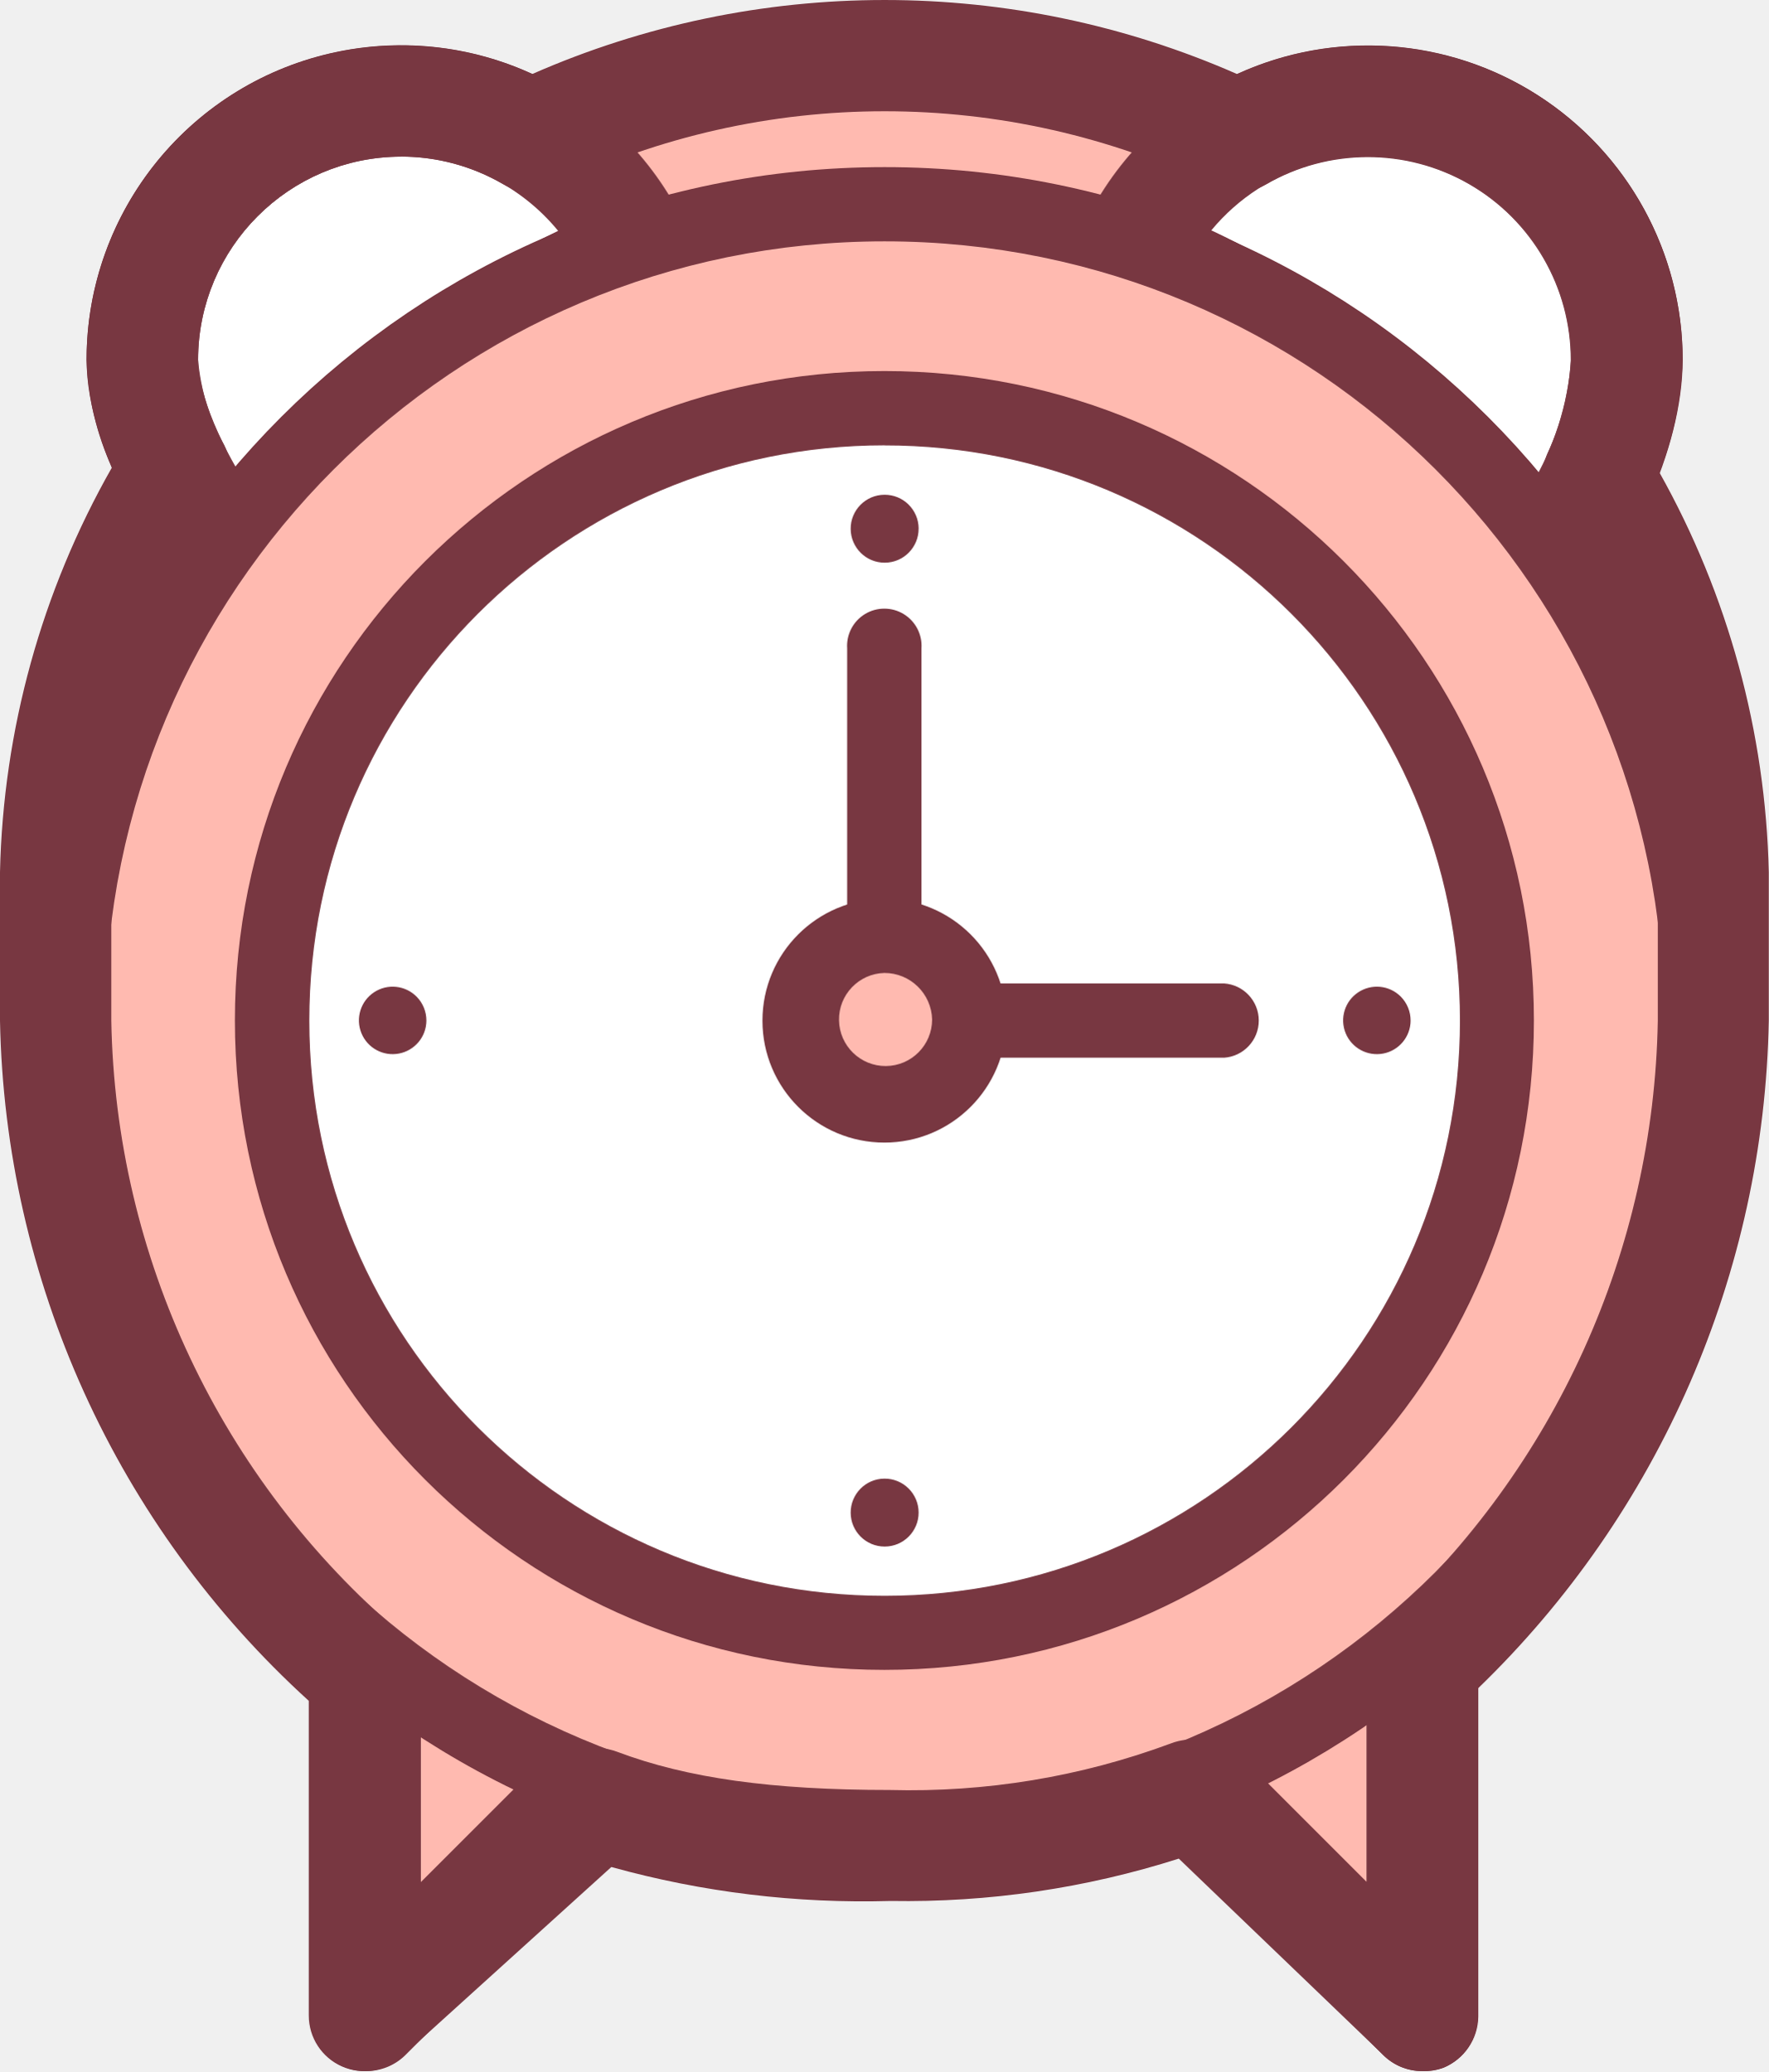
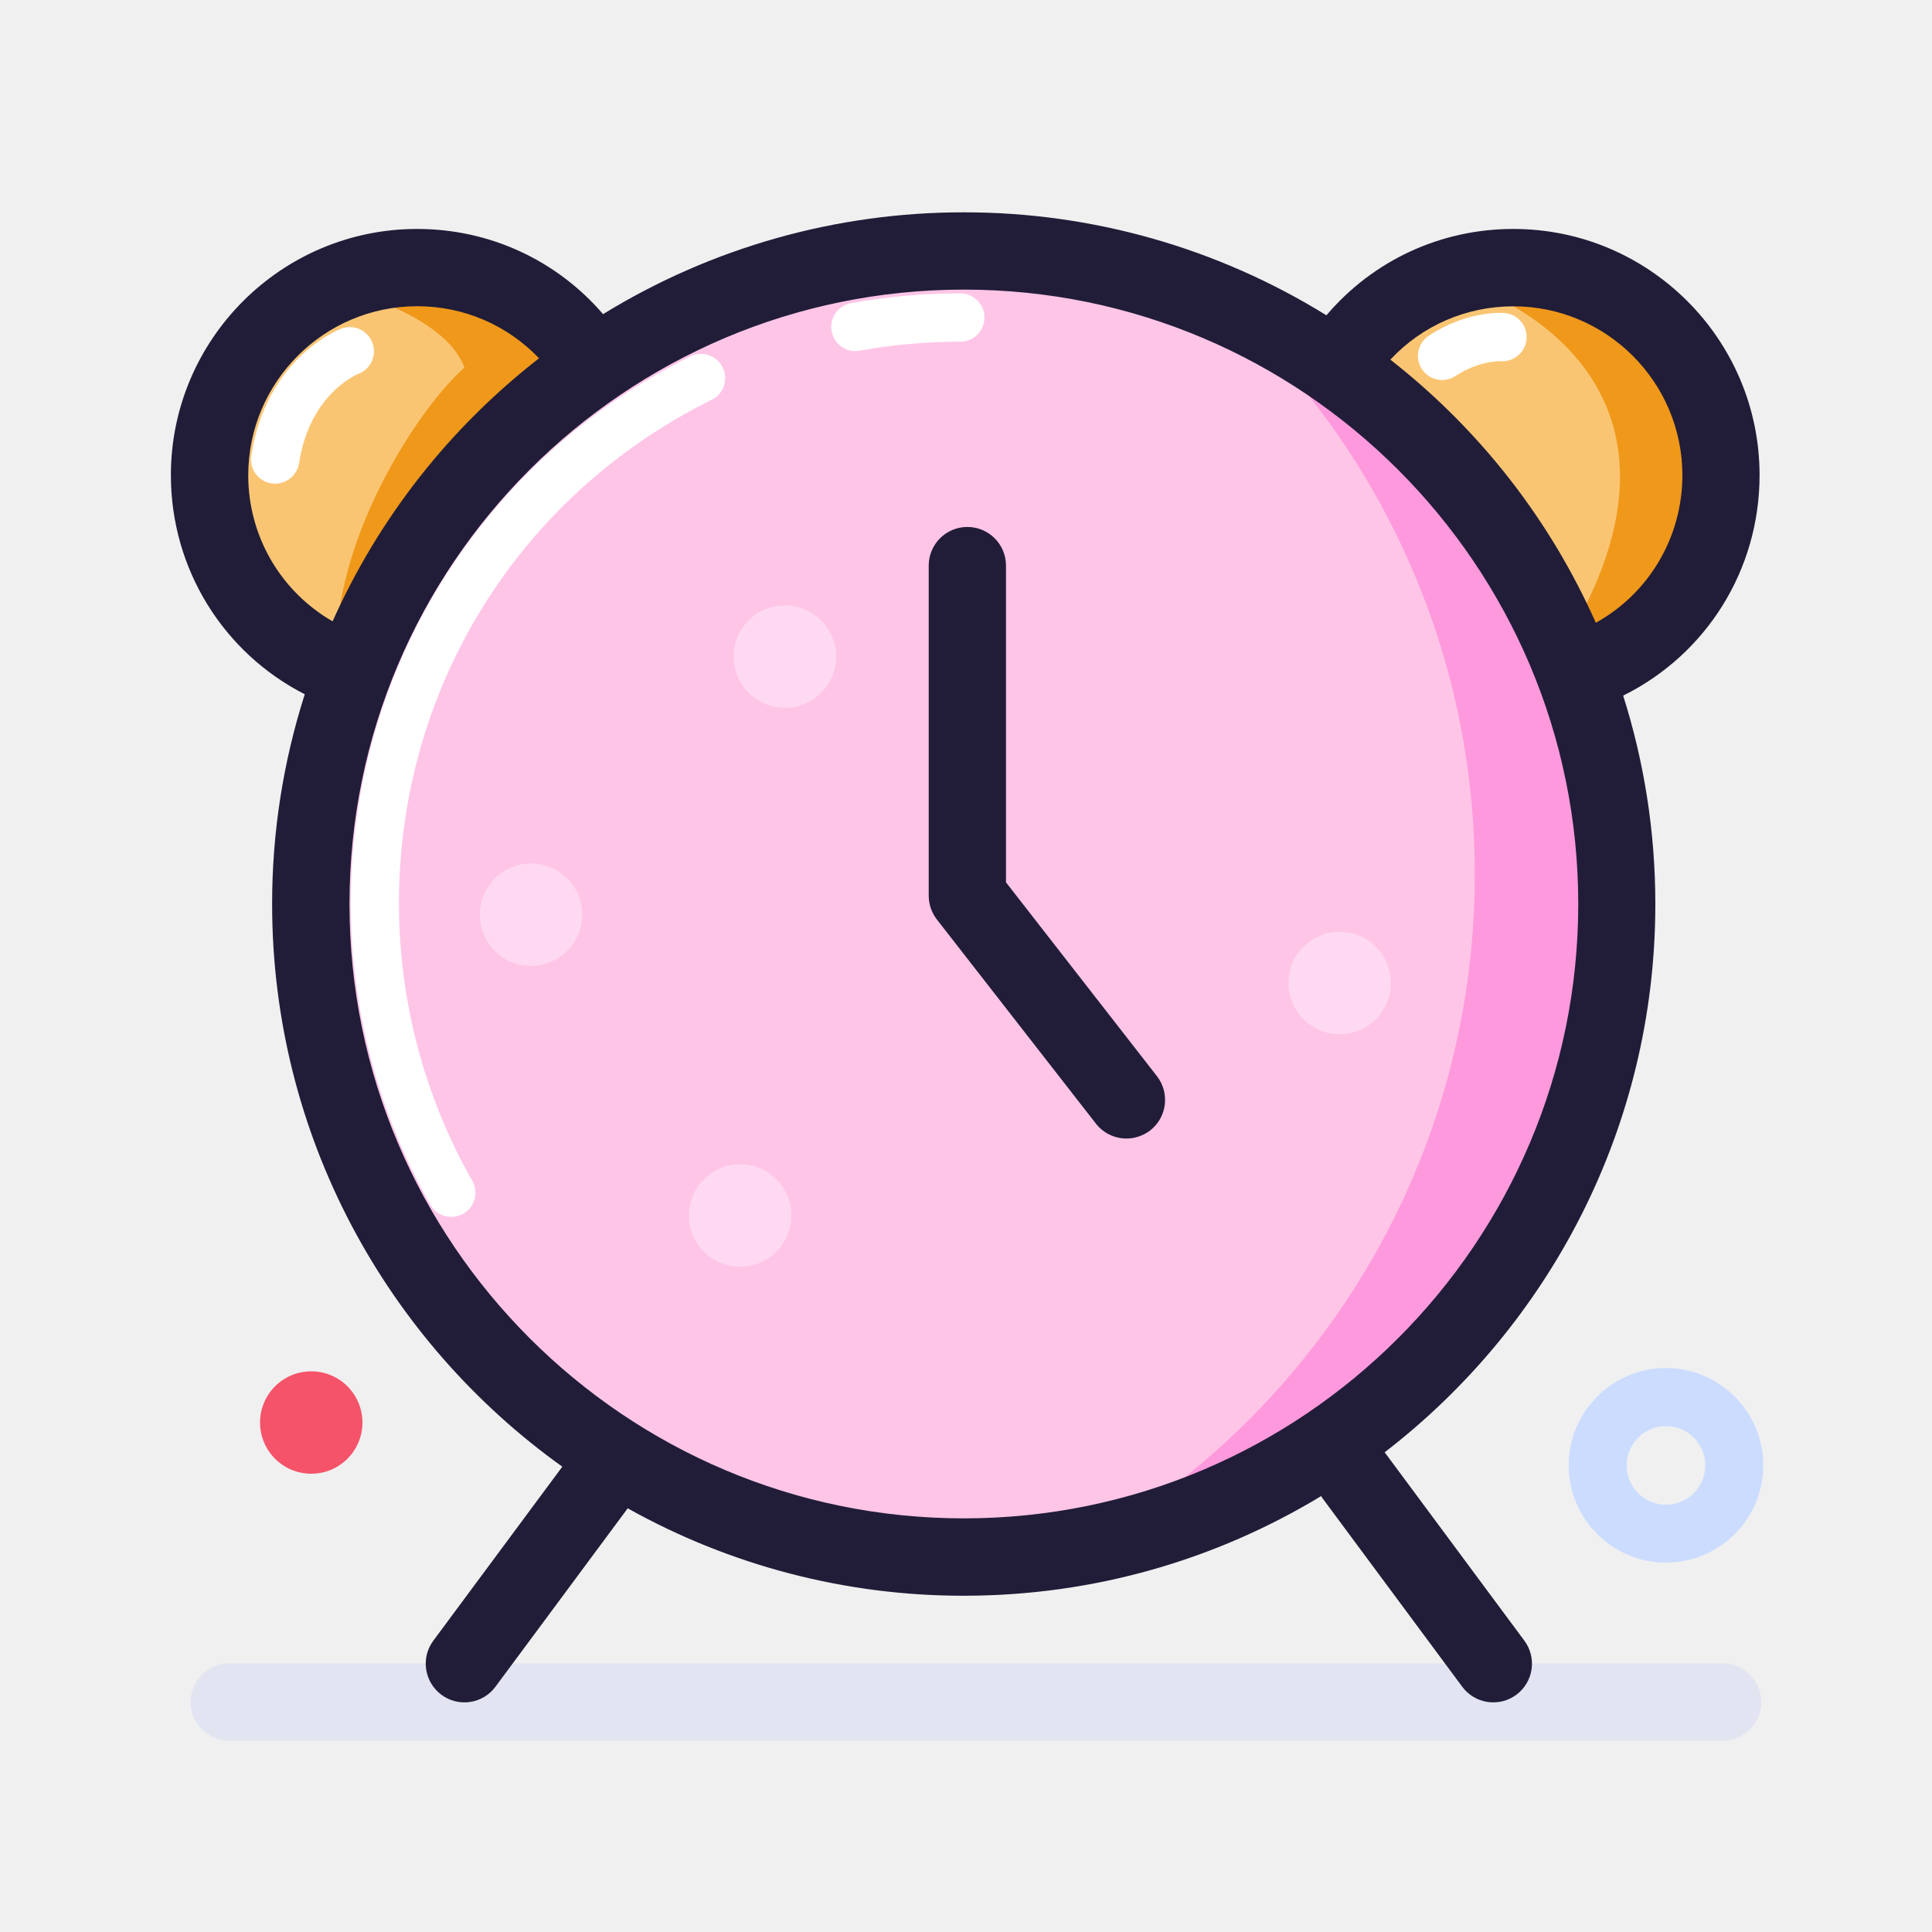
- <svg xmlns="http://www.w3.org/2000/svg" width="128.537" height="150.53" viewBox="0 0 128.537 150.53">
-   <g id="闹钟" transform="translate(-74.868 0)">
-     <path id="路径_36" data-name="路径 36" d="M167.9,86.932m-59.33,0A59.33,59.33,0,1,0,167.9,27.6,59.33,59.33,0,0,0,108.565,86.932Z" transform="translate(-28.741 -23.542)" fill="#ffbab0" />
-     <path id="路径_37" data-name="路径 37" d="M152.183,133.273a62.036,62.036,0,1,1,62.053-62.042A62.036,62.036,0,0,1,152.183,133.273Zm0-118.66a56.641,56.641,0,1,0,56.658,56.624,56.641,56.641,0,0,0-56.658-56.624Z" transform="translate(-13.046 -7.848)" fill="#783741" />
-     <path id="路径_38" data-name="路径 38" d="M181.245,61.212A18.807,18.807,0,0,0,145.136,68.6c0,5.192,4.533,12.685,7.932,16.084C161.1,75.25,169.22,65.22,181.245,61.212Z" transform="translate(-59.934 -42.456)" fill="#fff" />
-     <path id="路径_39" data-name="路径 39" d="M129.624,65.354a3.991,3.991,0,0,1-2.858-1.184c-3.788-3.788-9.116-12.16-9.116-18.942a22.849,22.849,0,0,1,43.855-9,4.042,4.042,0,0,1-2.419,5.429c-10.418,3.484-17.978,12.4-25.369,20.989l-1.082,1.285a4.059,4.059,0,0,1-2.926,1.421ZM140.5,30.463a14.782,14.782,0,0,0-14.748,14.765c0,2.571,1.793,6.545,3.941,9.742,6.393-7.442,13.141-14.765,22.223-19.111a14.748,14.748,0,0,0-11.416-5.4Z" transform="translate(-36.49 -19.081)" fill="#783741" />
-     <path id="路径_40" data-name="路径 40" d="M633.329,61.442a18.807,18.807,0,0,1,36.092,7.391,26,26,0,0,1-6.765,15.661c-8.017-9.437-17.3-19.044-29.327-23.052Z" transform="translate(-476.332 -42.685)" fill="#fff" />
-     <path id="路径_41" data-name="路径 41" d="M639.209,65.082h-.169a4.042,4.042,0,0,1-2.909-1.421C628.3,54.494,619.556,45.5,608.563,41.81a4.042,4.042,0,0,1-2.436-5.429,22.866,22.866,0,0,1,43.872,9c0,6.63-4.042,14.613-7.932,18.6a4.042,4.042,0,0,1-2.858,1.1ZM615.751,35.975c9.082,4.211,16.541,11.179,23.2,18.6a20.682,20.682,0,0,0,2.943-9.217,14.765,14.765,0,0,0-26.147-9.387Z" transform="translate(-452.851 -19.231)" fill="#783741" />
-     <path id="路径_42" data-name="路径 42" d="M277.638,765.562l-22.41,22.409-.034-35.956,22.443,13.547Z" transform="translate(-153.807 -641.422)" fill="#ffbab0" />
-     <path id="路径_43" data-name="路径 43" d="M231.981,768.531a4.042,4.042,0,0,1-4.042-4.042V728.532a4.042,4.042,0,0,1,6.139-3.383l22.443,13.53a4.093,4.093,0,0,1,1.911,2.977,4.042,4.042,0,0,1-1.15,3.383l-22.443,22.376a4.026,4.026,0,0,1-2.858,1.116Zm4.025-32.828V754.8l11.839-11.839Z" transform="translate(-130.56 -618.007)" fill="#783741" />
-     <path id="路径_44" data-name="路径 44" d="M625.394,765.562l22.393,22.409.034-35.956-22.426,13.547Z" transform="translate(-469.564 -641.422)" fill="#ffbab0" />
-     <path id="路径_45" data-name="路径 45" d="M624.3,768.515a4.025,4.025,0,0,1-2.858-1.184L599.05,744.989a4.042,4.042,0,0,1,.761-6.325l22.443-13.53a4.025,4.025,0,0,1,6.122,3.383V764.54a4.059,4.059,0,0,1-2.571,3.738,4.18,4.18,0,0,1-1.505.237ZM608.42,742.926l11.839,11.839v-19.01Z" transform="translate(-446.079 -617.991)" fill="#783741" />
-     <path id="路径_46" data-name="路径 46" d="M167.9,160.3m-59.33,0a59.33,59.33,0,1,0,59.33-59.33,59.33,59.33,0,0,0-59.33,59.33Z" transform="translate(-28.741 -86.125)" fill="#ffbab0" />
-     <path id="路径_47" data-name="路径 47" d="M152.183,206.646A62.036,62.036,0,1,1,214.236,144.6,62.036,62.036,0,0,1,152.183,206.646Zm0-118.677a56.641,56.641,0,1,0,56.658,56.647,56.641,56.641,0,0,0-56.658-56.647Z" transform="translate(-13.046 -70.43)" fill="#783741" />
-     <path id="路径_48" data-name="路径 48" d="M178.222,150.524a3.991,3.991,0,0,1-2.791-1.133l-14.9-14.308a65.249,65.249,0,0,1-20.938,3.078,68.378,68.378,0,0,1-20.3-2.469l-15.222,13.784a4.042,4.042,0,0,1-6.765-2.994V123.616A68.565,68.565,0,0,1,74.868,74.18V63.389A62.256,62.256,0,0,1,83,33.978a20.549,20.549,0,0,1-1.844-7.831A22.866,22.866,0,0,1,113.548,5.379a63.643,63.643,0,0,1,51.212,0,22.866,22.866,0,0,1,32.388,20.769,24.22,24.22,0,0,1-1.691,8.186,62.307,62.307,0,0,1,7.949,29.056V74.18a69.224,69.224,0,0,1-21.141,48.54v23.83a4.076,4.076,0,0,1-2.469,3.721,3.991,3.991,0,0,1-1.573.254ZM104.009,11.383A14.782,14.782,0,0,0,89.261,26.148a15.424,15.424,0,0,0,1.894,6.19,4.059,4.059,0,0,1-.1,3.788c-5.378,9.539-8.1,18.621-8.1,27.263V74.18a59.922,59.922,0,0,0,21.023,44.515,4.11,4.11,0,0,1,1.454,3.078v15.594l10.148-9.251a4.008,4.008,0,0,1,4.144-.795c5.074,1.911,11.213,2.774,19.8,2.774a54.459,54.459,0,0,0,20.431-3.383,4.076,4.076,0,0,1,4.3.846l9.945,9.437V120.927a4.076,4.076,0,0,1,1.37-3.044,60.531,60.531,0,0,0,19.771-43.7V63.389c0-8.456-2.638-17.488-7.848-26.841a4.093,4.093,0,0,1-.169-3.6,18.08,18.08,0,0,0,1.691-6.765,14.748,14.748,0,0,0-22.156-12.769,4.059,4.059,0,0,1-3.755.118,55.373,55.373,0,0,0-47.9,0,4.008,4.008,0,0,1-3.788-.152,14.782,14.782,0,0,0-7.408-2Z" fill="#783741" />
-     <path id="路径_49" data-name="路径 49" d="M253.921,246.331m-44.5,0a44.5,44.5,0,1,0,44.5-44.5,44.5,44.5,0,0,0-44.5,44.5Z" transform="translate(-114.767 -172.151)" fill="#fff" />
-     <path id="路径_50" data-name="路径 50" d="M238.112,277.725a47.2,47.2,0,1,1,47.2-47.2,47.2,47.2,0,0,1-47.2,47.2Zm0-89a41.808,41.808,0,1,0,41.825,41.814A41.808,41.808,0,0,0,238.112,188.73Z" transform="translate(-98.975 -156.359)" fill="#783741" />
-     <path id="路径_51" data-name="路径 51" d="M520.817,333.218H496.141a2.706,2.706,0,0,1-2.706-2.689v-27.06a2.706,2.706,0,1,1,5.4,0v24.354h21.987a2.706,2.706,0,0,1,0,5.4Z" transform="translate(-357.004 -256.349)" fill="#783741" />
-     <path id="路径_52" data-name="路径 52" d="M476.2,468.607m-6.173,0a6.173,6.173,0,1,0,6.173-6.173A6.173,6.173,0,0,0,470.023,468.607Z" transform="translate(-337.043 -394.427)" fill="#ffbab0" />
-     <path id="路径_53" data-name="路径 53" d="M460.485,461.872a8.862,8.862,0,1,1,8.862-8.862A8.862,8.862,0,0,1,460.485,461.872Zm0-12.329a3.383,3.383,0,1,0,3.467,3.383A3.467,3.467,0,0,0,460.485,449.543Z" transform="translate(-321.348 -378.83)" fill="#783741" />
-     <path id="路径_54" data-name="路径 54" d="M292.684,246.952A2.469,2.469,0,1,1,290.2,244.5a2.469,2.469,0,0,1,2.486,2.452Zm35.754,35.771a2.452,2.452,0,1,1-.718-1.751A2.469,2.469,0,0,1,328.437,282.723Zm-35.754,35.754a2.469,2.469,0,1,1-2.486-2.469,2.469,2.469,0,0,1,2.486,2.469Zm-35.771-35.754a2.452,2.452,0,1,1-.712-1.745A2.469,2.469,0,0,1,256.913,282.723Z" transform="translate(-151.06 -208.543)" fill="#783741" />
-   </g>
+ <svg xmlns="http://www.w3.org/2000/svg" t="1670939456150" class="icon" viewBox="0 0 1024 1024" version="1.1" p-id="8650" width="200" height="200">
+   <path d="M913.05 922.573H121.498c-11.315 0-20.48-9.165-20.48-20.48s9.165-20.48 20.48-20.48h791.552c11.315 0 20.48 9.165 20.48 20.48s-9.165 20.48-20.48 20.48z" fill="#E2E5F1" p-id="8651" />
+   <path d="M510.874 479.13m-346.112 0a346.112 346.112 0 1 0 692.224 0 346.112 346.112 0 1 0-692.224 0Z" fill="#FFC5E7" p-id="8652" />
+   <path d="M649.216 161.843c81.408 74.854 132.454 182.17 132.454 301.466 0 152.525-83.456 285.491-207.155 355.942 160.717-29.901 282.47-170.752 282.47-340.173 0-141.875-85.504-263.834-207.77-317.235z" fill="#FF99DD" p-id="8653" />
+   <path d="M239.206 644.966c-4.454 0-8.755-2.304-11.11-6.451-27.597-48.435-42.189-103.68-42.189-159.795 0-123.802 68.966-234.854 179.968-289.792 6.349-3.123 14.029-0.563 17.152 5.786 3.123 6.349 0.563 14.029-5.786 17.152C274.995 262.451 211.456 364.698 211.456 478.72c0 51.661 13.414 102.502 38.861 147.098a12.8 12.8 0 0 1-11.11 19.149zM453.376 186.112a12.831 12.831 0 0 1-2.304-25.446 326.912 326.912 0 0 1 57.907-5.171 12.8 12.8 0 0 1 0 25.6c-17.92 0-35.891 1.587-53.35 4.762-0.717 0.205-1.485 0.256-2.253 0.256z" fill="#FFFFFF" p-id="8654" />
+   <path d="M314.624 194.099C295.27 162.765 260.659 141.824 221.133 141.824c-60.774 0-110.029 49.254-110.029 110.029 0 48.947 31.949 90.317 76.134 104.653 25.088-66.253 69.939-122.778 127.386-162.406zM802.099 141.824c-39.834 0-74.65 21.248-93.952 52.992 57.088 39.68 101.632 96.051 126.566 162.15 44.851-13.875 77.414-55.706 77.414-105.114 0-60.774-49.254-110.029-110.029-110.029z" fill="#FAC573" p-id="8655" />
+   <path d="M781.005 152.371s129.485 42.394 54.016 178.944c6.502 10.752 8.499 18.637 8.499 18.637s70.4-33.382 68.147-89.907c-2.304-56.525-42.189-127.744-130.662-107.674zM179.149 152.678s56.269 13.005 67.021 42.138c-25.6 22.63-70.656 93.286-67.84 155.75 26.573-42.394 149.555-162.56 149.555-162.56s-93.594-46.387-148.736-35.328z" fill="#EF981A" p-id="8656" />
+   <path d="M533.197 467.661V299.776c0-11.315-9.165-20.48-20.48-20.48s-20.48 9.165-20.48 20.48v174.95c0 4.557 1.536 9.011 4.301 12.595l84.326 108.237a20.506 20.506 0 0 0 16.179 7.885c4.403 0 8.806-1.434 12.595-4.301a20.511 20.511 0 0 0 3.584-28.723l-80.026-102.758z" fill="#211D38" p-id="8657" />
+   <path d="M932.608 251.853c0-71.936-58.522-130.509-130.509-130.509-38.758 0-74.496 16.845-99.072 45.773a364.385 364.385 0 0 0-192.154-54.579 364.339 364.339 0 0 0-191.232 53.965c-24.576-28.57-60.109-45.158-98.56-45.158-71.936 0-130.509 58.522-130.509 130.509 0 49.664 27.802 94.106 70.963 116.122a364.324 364.324 0 0 0-17.306 111.155c0 122.829 60.774 231.68 153.805 298.24l-68.352 92.211c-6.758 9.062-4.813 21.914 4.25 28.672a20.47 20.47 0 0 0 28.672-4.25l70.093-94.566a364.073 364.073 0 0 0 178.125 46.336c69.274 0 134.093-19.302 189.44-52.838 0.205 0.307 0.307 0.614 0.512 0.922l74.24 100.147a20.465 20.465 0 0 0 28.672 4.25 20.46 20.46 0 0 0 4.25-28.672l-74.035-99.84c87.142-67.072 143.462-172.339 143.462-290.56 0-38.502-5.99-75.571-17.05-110.49 43.981-21.811 72.294-66.458 72.294-116.838z m-801.024 0c0-49.357 40.141-89.549 89.549-89.549 24.781 0 47.872 10.086 64.563 27.597-47.565 37.018-84.89 84.582-109.414 139.418a89.139 89.139 0 0 1-44.698-77.466z m379.29 552.909c-179.558 0-325.632-146.074-325.632-325.632s146.074-325.632 325.632-325.632 325.632 146.074 325.632 325.632-146.074 325.632-325.632 325.632z m334.95-474.675c-24.371-54.784-61.542-102.4-108.902-139.469 16.742-17.971 40.09-28.262 65.229-28.262 49.357 0 89.549 40.192 89.549 89.549-0.051 33.075-17.869 62.618-45.875 78.182z" fill="#211D38" p-id="8658" />
+   <path d="M145.818 256.358a12.795 12.795 0 0 1-12.646-14.746c7.936-51.866 46.08-66.816 47.718-67.43 6.554-2.509 13.978 0.819 16.486 7.475 2.509 6.554-0.819 13.926-7.322 16.435-1.28 0.512-26.01 11.008-31.539 47.411a12.943 12.943 0 0 1-12.698 10.854zM764.365 201.421c-4.147 0-8.243-1.997-10.701-5.734a12.749 12.749 0 0 1 3.635-17.715c19.814-13.107 37.939-12.237 39.936-12.083 7.066 0.512 12.39 6.605 11.878 13.67-0.512 7.014-6.605 12.288-13.568 11.878-0.717 0-11.725-0.307-24.166 7.885-2.15 1.382-4.608 2.099-7.014 2.099z" fill="#FFFFFF" p-id="8659" />
+   <path d="M882.995 828.211c-28.416 0-51.558-23.142-51.558-51.558s23.142-51.558 51.558-51.558 51.558 23.142 51.558 51.558-23.142 51.558-51.558 51.558z m0-72.346c-11.469 0-20.838 9.318-20.838 20.838s9.318 20.838 20.838 20.838 20.838-9.318 20.838-20.838-9.318-20.838-20.838-20.838z" fill="#CBDCFF" p-id="8660" />
+   <path d="M392.294 644.25m-27.136 0a27.136 27.136 0 1 0 54.272 0 27.136 27.136 0 1 0-54.272 0Z" fill="#FFD9F1" p-id="8661" />
+   <path d="M710.042 521.011m-27.136 0a27.136 27.136 0 1 0 54.272 0 27.136 27.136 0 1 0-54.272 0Z" fill="#FFD9F1" p-id="8662" />
+   <path d="M281.446 484.813m-27.136 0a27.136 27.136 0 1 0 54.272 0 27.136 27.136 0 1 0-54.272 0Z" fill="#FFD9F1" p-id="8663" />
+   <path d="M416 348.006m-27.136 0a27.136 27.136 0 1 0 54.272 0 27.136 27.136 0 1 0-54.272 0Z" fill="#FFD9F1" p-id="8664" />
+   <path d="M164.966 753.971m-27.136 0a27.136 27.136 0 1 0 54.272 0 27.136 27.136 0 1 0-54.272 0Z" fill="#F55369" p-id="8665" />
</svg>
